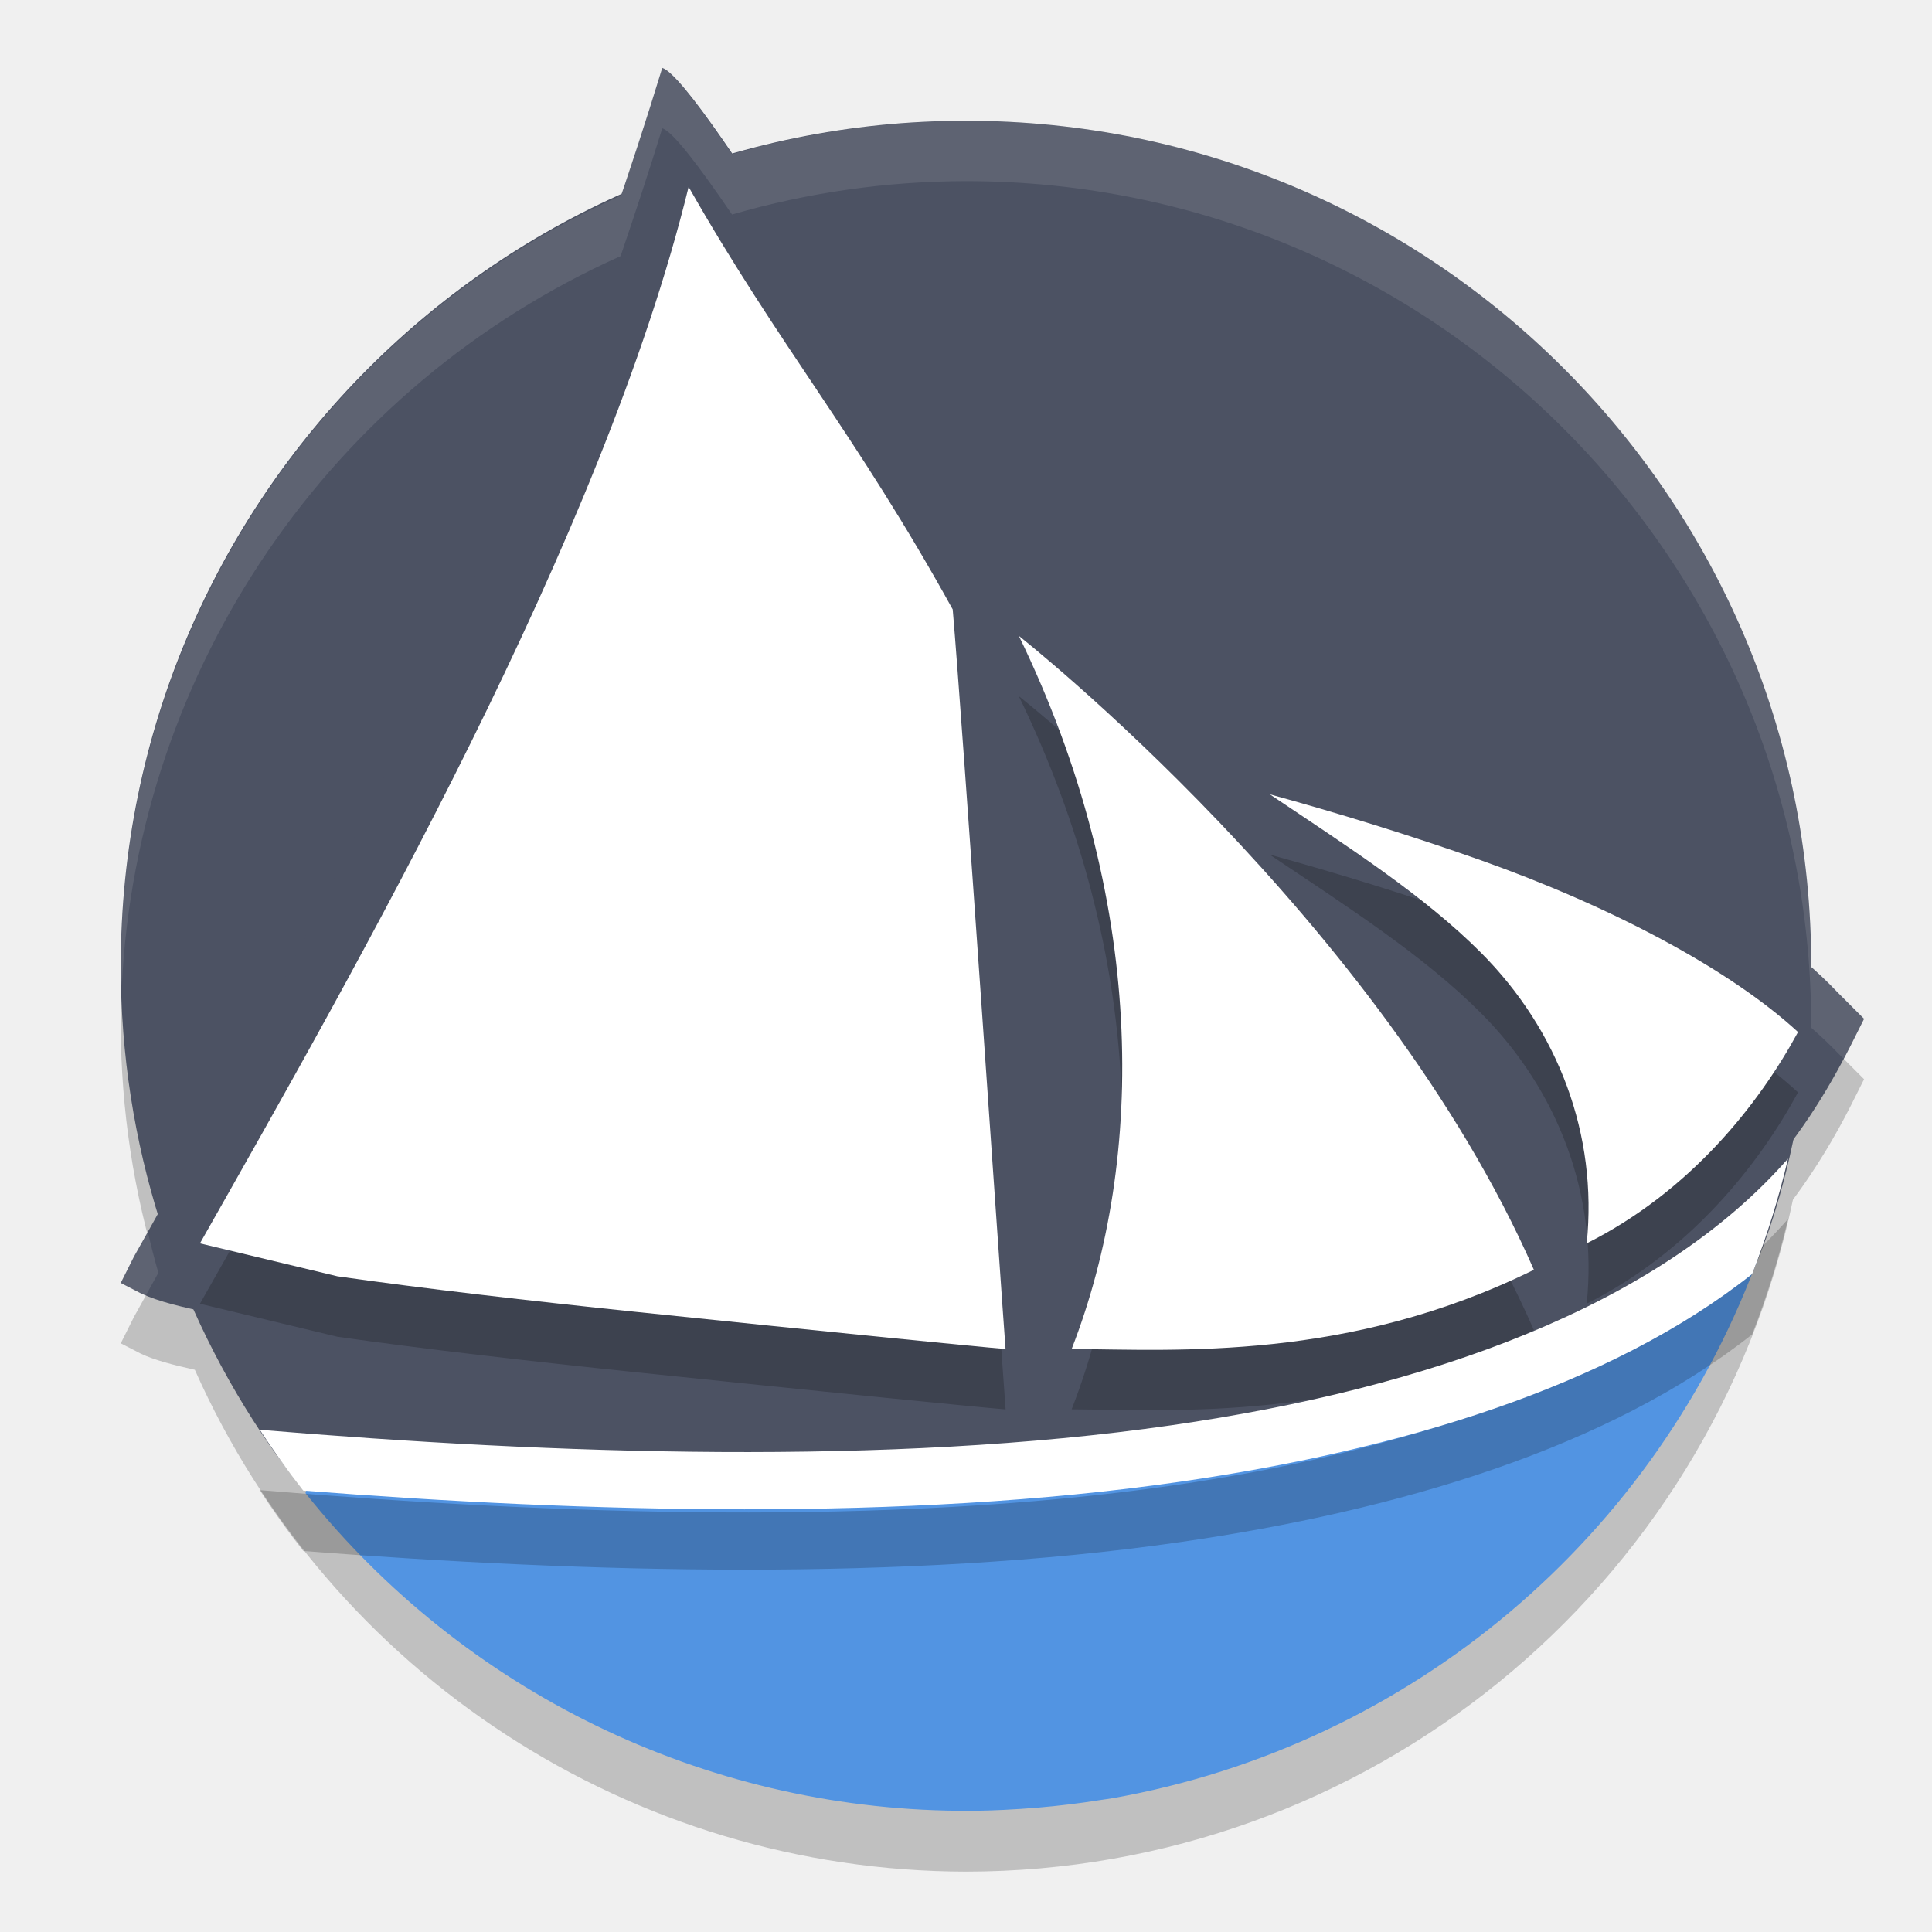
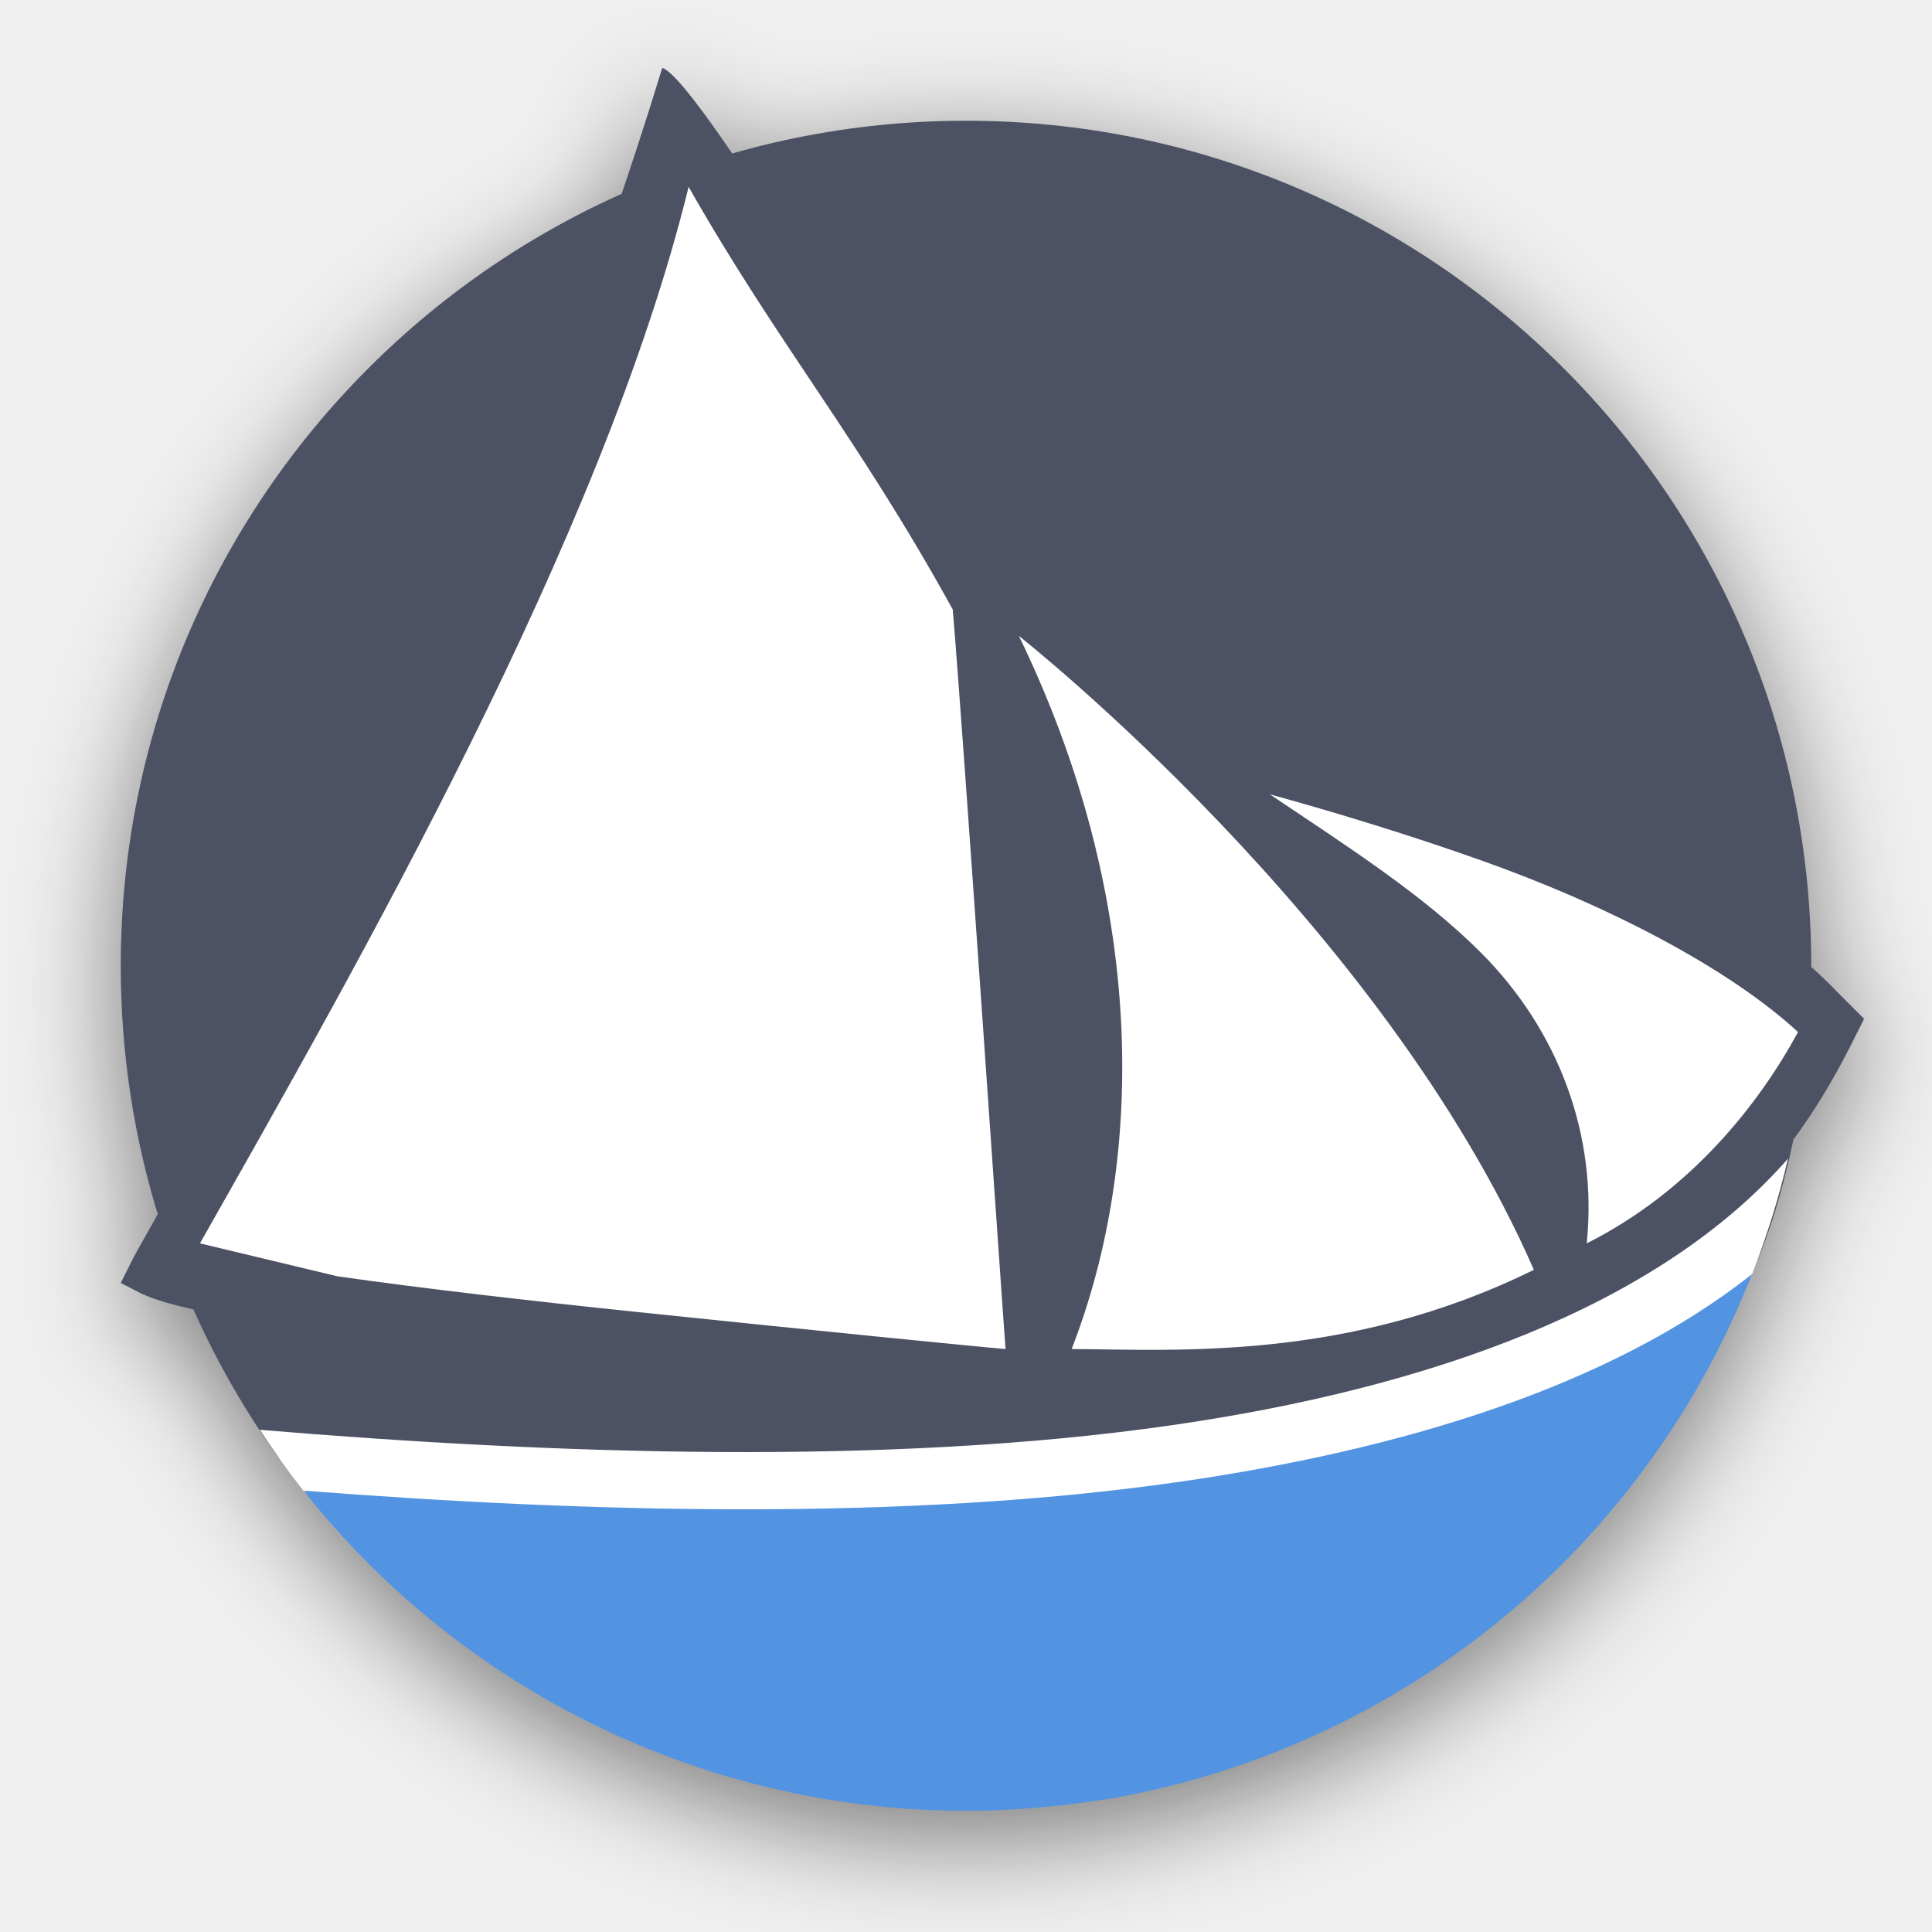
- <svg xmlns="http://www.w3.org/2000/svg" width="32" height="32" version="1">
-   <path style="opacity:0.2" d="M 10.969,2.125 C 10.751,2.835 10.517,3.539 10.279,4.242 A 14,14 0 0 0 2,17 14,14 0 0 0 2.623,21.082 C 2.488,21.325 2.355,21.57 2.219,21.812 L 2,22.25 2.338,22.424 c 0.227,0.105 0.532,0.185 0.889,0.264 A 14,14 0 0 0 16,31 14,14 0 0 0 29.697,19.871 C 30.088,19.344 30.403,18.811 30.656,18.312 L 30.875,17.875 30.438,17.438 C 30.3,17.293 30.151,17.156 29.998,17.021 A 14,14 0 0 0 30,17 14,14 0 0 0 16,3 14,14 0 0 0 12.125,3.553 C 11.584,2.76 11.144,2.177 10.969,2.125 Z" />
-   <path style="fill:#4c5263" d="m 30,16 c 0,1.329 -0.185,2.615 -0.531,3.834 -1.667,5.868 -6.957,5.87 -13.36,5.87 -4.782,0 -9.113,1.898 -11.638,-1.76 C 2.912,21.687 2,18.95 2,16 2,8.268 8.268,2 16,2 c 7.732,0 14,6.268 14,14 z" />
-   <path style="fill:#4c5263;fill-rule:evenodd" d="M 10.969,1.125 C 8.862,8.007 5.748,14.556 2.219,20.813 L 2,21.25 2.337,21.424 c 0.296,0.137 0.686,0.23 1.213,0.335 0.528,0.106 1.177,0.211 1.906,0.315 1.459,0.208 3.237,0.412 4.962,0.591 3.451,0.359 6.69,0.62 6.69,0.62 l 0.551,0.044 -0.042,-0.552 c 0,0 -0.855,-11.119 -1.014,-12.946 l -0.009,-0.099 -0.048,-0.087 c -1.011,-1.615 -4.94,-8.331 -5.578,-8.521 z m 0.437,1.969 c 1.494,2.628 2.784,4.117 4.375,7 0.159,1.837 0.784,11.322 0.851,12.199 C 16.16,22.254 13.669,22.053 10.516,21.726 8.798,21.547 7.028,21.345 5.59,21.139 4.872,21.037 4.236,20.933 3.736,20.833 3.489,20.784 3.484,20.64 3.312,20.594 5.89,16.04 9.984,8.898 11.406,3.094 Z" />
-   <path style="fill:#4c5263;fill-rule:evenodd" d="m 18.406,11.406 -0.225,0.984 c 2.198,1.47 4.293,2.754 5.653,4.119 1.36,1.365 1.998,2.708 1.481,4.589 l -0.241,0.878 0.857,-0.308 c 2.677,-0.963 3.948,-2.829 4.725,-4.356 l 0.219,-0.437 -0.438,-0.438 c -1.304,-1.374 -3.319,-2.284 -5.657,-3.113 -2.338,-0.829 -4.884,-1.559 -6.374,-1.918 z m 2.611,1.739 c 1.088,0.299 2.273,0.653 3.447,1.069 2.131,0.755 4.148,1.727 5.288,2.777 -0.652,1.202 -1.646,2.588 -3.361,3.45 0.184,-1.799 -0.609,-3.314 -1.888,-4.598 -0.945,-0.948 -2.178,-1.821 -3.486,-2.698 z" />
-   <circle style="fill:#500000;fill-opacity:0" cx="16.016" cy="15.984" r="14.016" />
-   <path style="fill:#5294e2" d="m 29.097,20.6 c -2.827,2.005 -6.165,3.222 -9.578,3.746 -4.757,0.671 -9.603,0.505 -14.377,0.139 -0.035,0.083 -0.058,0.164 -0.083,0.245 a 14,14 0 0 0 10.803,5.262 c 0.121,-3.92e-4 0.244,0.001 0.362,-0.001 a 14,14 0 0 0 0.405,-0.014 c 0.192,-0.009 0.378,-0.022 0.562,-0.037 a 14,14 0 0 0 1.035,-0.126 c 0.066,-0.011 0.138,-0.018 0.202,-0.03 A 14,14 0 0 0 29.156,20.734 c -0.021,-0.045 -0.036,-0.089 -0.059,-0.134 z" />
-   <path style="opacity:0.2;fill-rule:evenodd" d="M 11.406,4.094 C 9.984,9.898 5.89,17.04 3.312,21.594 l 2.277,0.547 c 1.437,0.205 3.209,0.407 4.928,0.586 3.152,0.328 5.666,0.579 6.139,0.617 -0.067,-0.877 -0.716,-10.412 -0.875,-12.25 -1.591,-2.883 -2.881,-4.372 -4.375,-7 z M 16.875,11.531 c 2.108,4.343 2.11,8.64 0.875,11.812 1.739,0.011 4.578,0.206 7.656,-1.312 -2.53,-5.777 -8.531,-10.5 -8.531,-10.5 z m 4.156,2.625 c 1.308,0.877 2.555,1.677 3.5,2.625 1.28,1.284 1.934,3.014 1.75,4.812 1.715,-0.862 2.848,-2.298 3.5,-3.5 -1.14,-1.05 -3.119,-2.088 -5.25,-2.844 -1.175,-0.417 -2.412,-0.795 -3.5,-1.094 z m 8.584,6.035 c -2.152,2.453 -5.947,3.801 -10.213,4.416 -4.683,0.675 -10.24,0.481 -15.1,0.074 a 14,14 0 0 0 0.721,1.008 c 4.684,0.364 9.965,0.51 14.516,-0.146 3.629,-0.523 7.109,-1.562 9.482,-3.441 a 14,14 0 0 0 0.594,-1.91 z" />
-   <path style="fill:#ffffff;fill-rule:evenodd" d="m 16.875,10.531 c 2.108,4.343 2.11,8.64 0.875,11.813 1.739,0.011 4.578,0.206 7.656,-1.312 -2.53,-5.777 -8.531,-10.5 -8.531,-10.5 z" />
-   <path style="fill:#ffffff;fill-rule:evenodd" d="M 11.406,3.094 C 9.984,8.898 5.89,16.04 3.312,20.594 l 2.278,0.546 c 1.437,0.205 3.208,0.408 4.926,0.587 3.152,0.328 5.667,0.579 6.139,0.617 -0.067,-0.877 -0.716,-10.412 -0.875,-12.25 -1.591,-2.883 -2.881,-4.372 -4.375,-7 z" />
-   <path style="fill:#ffffff;fill-rule:evenodd" d="m 21.031,13.156 c 1.308,0.877 2.555,1.677 3.5,2.625 1.28,1.284 1.934,3.014 1.75,4.813 1.715,-0.862 2.848,-2.298 3.5,-3.5 -1.14,-1.05 -3.119,-2.088 -5.25,-2.844 -1.175,-0.417 -2.412,-0.795 -3.5,-1.094 z" />
-   <path style="fill:#ffffff;fill-rule:evenodd" d="M 29.615 19.191 C 27.463 21.644 23.668 22.993 19.402 23.607 C 14.719 24.282 9.162 24.088 4.303 23.682 A 14 14 0 0 0 5.023 24.689 C 9.707 25.054 14.988 25.199 19.539 24.543 C 23.168 24.02 26.648 22.981 29.021 21.102 A 14 14 0 0 0 29.615 19.191 z" />
-   <path style="fill:#ffffff;opacity:0.1" d="M 10.969 1.125 C 10.751 1.835 10.517 2.539 10.279 3.242 A 14 14 0 0 0 2 16 A 14 14 0 0 0 2.018 16.322 A 14 14 0 0 1 10.279 4.242 C 10.517 3.539 10.751 2.835 10.969 2.125 C 11.144 2.177 11.584 2.76 12.125 3.553 A 14 14 0 0 1 16 3 A 14 14 0 0 1 30 17 A 14 14 0 0 1 29.998 17.021 C 30.151 17.156 30.3 17.293 30.438 17.438 L 30.533 17.533 C 30.572 17.46 30.62 17.384 30.656 17.312 L 30.875 16.875 L 30.438 16.438 C 30.3 16.293 30.151 16.156 29.998 16.021 A 14 14 0 0 0 30 16 A 14 14 0 0 0 16 2 A 14 14 0 0 0 12.125 2.553 C 11.584 1.76 11.144 1.177 10.969 1.125 z M 2.447 20.398 C 2.371 20.537 2.296 20.675 2.219 20.812 L 2 21.25 L 2.338 21.424 C 2.361 21.434 2.393 21.443 2.418 21.453 C 2.486 21.329 2.554 21.206 2.623 21.082 A 14 14 0 0 1 2.447 20.398 z" />
+ <svg xmlns="http://www.w3.org/2000/svg" width="32" height="32" version="1" id="svg26">
+   <defs id="defs30">
+     <filter style="color-interpolation-filters:sRGB" id="filter857" x="-0.075" width="1.15" y="-0.075" height="1.15">
+       <feGaussianBlur stdDeviation="0.902" id="feGaussianBlur859" />
+     </filter>
+   </defs>
+   <path style="opacity:0.5;filter:url(#filter857)" d="M 10.969,1.562 C 10.751,2.273 10.517,2.977 10.279,3.68 A 14,14 0 0 0 2,16.438 14,14 0 0 0 2.623,20.52 C 2.488,20.763 2.355,21.008 2.219,21.25 L 2,21.688 2.338,21.861 c 0.227,0.105 0.532,0.185 0.889,0.264 A 14,14 0 0 0 16,30.438 14,14 0 0 0 29.697,19.309 C 30.088,18.781 30.403,18.248 30.656,17.75 L 30.875,17.312 30.438,16.875 C 30.3,16.73 30.151,16.594 29.998,16.459 A 14,14 0 0 0 30,16.438 14,14 0 0 0 16,2.438 14,14 0 0 0 12.125,2.99 C 11.584,2.197 11.144,1.615 10.969,1.562 Z" id="path2" />
+   <path style="fill:#4c5263" d="m 30,16 c 0,1.329 -0.185,2.615 -0.531,3.834 -1.667,5.868 -6.957,5.87 -13.36,5.87 -4.782,0 -9.113,1.898 -11.638,-1.76 C 2.912,21.687 2,18.95 2,16 2,8.268 8.268,2 16,2 c 7.732,0 14,6.268 14,14 z" id="path4" />
+   <path style="fill:#4c5263;fill-rule:evenodd" d="M 10.969,1.125 C 8.862,8.007 5.748,14.556 2.219,20.813 L 2,21.25 2.337,21.424 c 0.296,0.137 0.686,0.23 1.213,0.335 0.528,0.106 1.177,0.211 1.906,0.315 1.459,0.208 3.237,0.412 4.962,0.591 3.451,0.359 6.69,0.62 6.69,0.62 l 0.551,0.044 -0.042,-0.552 c 0,0 -0.855,-11.119 -1.014,-12.946 l -0.009,-0.099 -0.048,-0.087 c -1.011,-1.615 -4.94,-8.331 -5.578,-8.521 z m 0.437,1.969 c 1.494,2.628 2.784,4.117 4.375,7 0.159,1.837 0.784,11.322 0.851,12.199 C 16.16,22.254 13.669,22.053 10.516,21.726 8.798,21.547 7.028,21.345 5.59,21.139 4.872,21.037 4.236,20.933 3.736,20.833 3.489,20.784 3.484,20.64 3.312,20.594 5.89,16.04 9.984,8.898 11.406,3.094 Z" id="path6" />
+   <path style="fill:#4c5263;fill-rule:evenodd" d="m 18.406,11.406 -0.225,0.984 c 2.198,1.47 4.293,2.754 5.653,4.119 1.36,1.365 1.998,2.708 1.481,4.589 l -0.241,0.878 0.857,-0.308 c 2.677,-0.963 3.948,-2.829 4.725,-4.356 l 0.219,-0.437 -0.438,-0.438 c -1.304,-1.374 -3.319,-2.284 -5.657,-3.113 -2.338,-0.829 -4.884,-1.559 -6.374,-1.918 z m 2.611,1.739 c 1.088,0.299 2.273,0.653 3.447,1.069 2.131,0.755 4.148,1.727 5.288,2.777 -0.652,1.202 -1.646,2.588 -3.361,3.45 0.184,-1.799 -0.609,-3.314 -1.888,-4.598 -0.945,-0.948 -2.178,-1.821 -3.486,-2.698 z" id="path8" />
+   <circle style="fill:#500000;fill-opacity:0" cx="16.016" cy="15.984" r="14.016" id="circle10" />
+   <path style="fill:#5294e2" d="m 29.097,20.6 c -2.827,2.005 -6.165,3.222 -9.578,3.746 -4.757,0.671 -9.603,0.505 -14.377,0.139 -0.035,0.083 -0.058,0.164 -0.083,0.245 a 14,14 0 0 0 10.803,5.262 c 0.121,-3.92e-4 0.244,0.001 0.362,-0.001 a 14,14 0 0 0 0.405,-0.014 c 0.192,-0.009 0.378,-0.022 0.562,-0.037 a 14,14 0 0 0 1.035,-0.126 c 0.066,-0.011 0.138,-0.018 0.202,-0.03 A 14,14 0 0 0 29.156,20.734 c -0.021,-0.045 -0.036,-0.089 -0.059,-0.134 z" id="path12" />
+   <path style="fill:#ffffff;fill-rule:evenodd" d="m 16.875,10.531 c 2.108,4.343 2.11,8.64 0.875,11.813 1.739,0.011 4.578,0.206 7.656,-1.312 -2.53,-5.777 -8.531,-10.5 -8.531,-10.5 z" id="path16" />
+   <path style="fill:#ffffff;fill-rule:evenodd" d="M 11.406,3.094 C 9.984,8.898 5.89,16.04 3.312,20.594 l 2.278,0.546 c 1.437,0.205 3.208,0.408 4.926,0.587 3.152,0.328 5.667,0.579 6.139,0.617 -0.067,-0.877 -0.716,-10.412 -0.875,-12.25 -1.591,-2.883 -2.881,-4.372 -4.375,-7 z" id="path18" />
+   <path style="fill:#ffffff;fill-rule:evenodd" d="m 21.031,13.156 c 1.308,0.877 2.555,1.677 3.5,2.625 1.28,1.284 1.934,3.014 1.75,4.813 1.715,-0.862 2.848,-2.298 3.5,-3.5 -1.14,-1.05 -3.119,-2.088 -5.25,-2.844 -1.175,-0.417 -2.412,-0.795 -3.5,-1.094 z" id="path20" />
+   <path style="fill:#ffffff;fill-rule:evenodd" d="M 29.615 19.191 C 27.463 21.644 23.668 22.993 19.402 23.607 C 14.719 24.282 9.162 24.088 4.303 23.682 A 14 14 0 0 0 5.023 24.689 C 9.707 25.054 14.988 25.199 19.539 24.543 C 23.168 24.02 26.648 22.981 29.021 21.102 A 14 14 0 0 0 29.615 19.191 z" id="path22" />
</svg>
